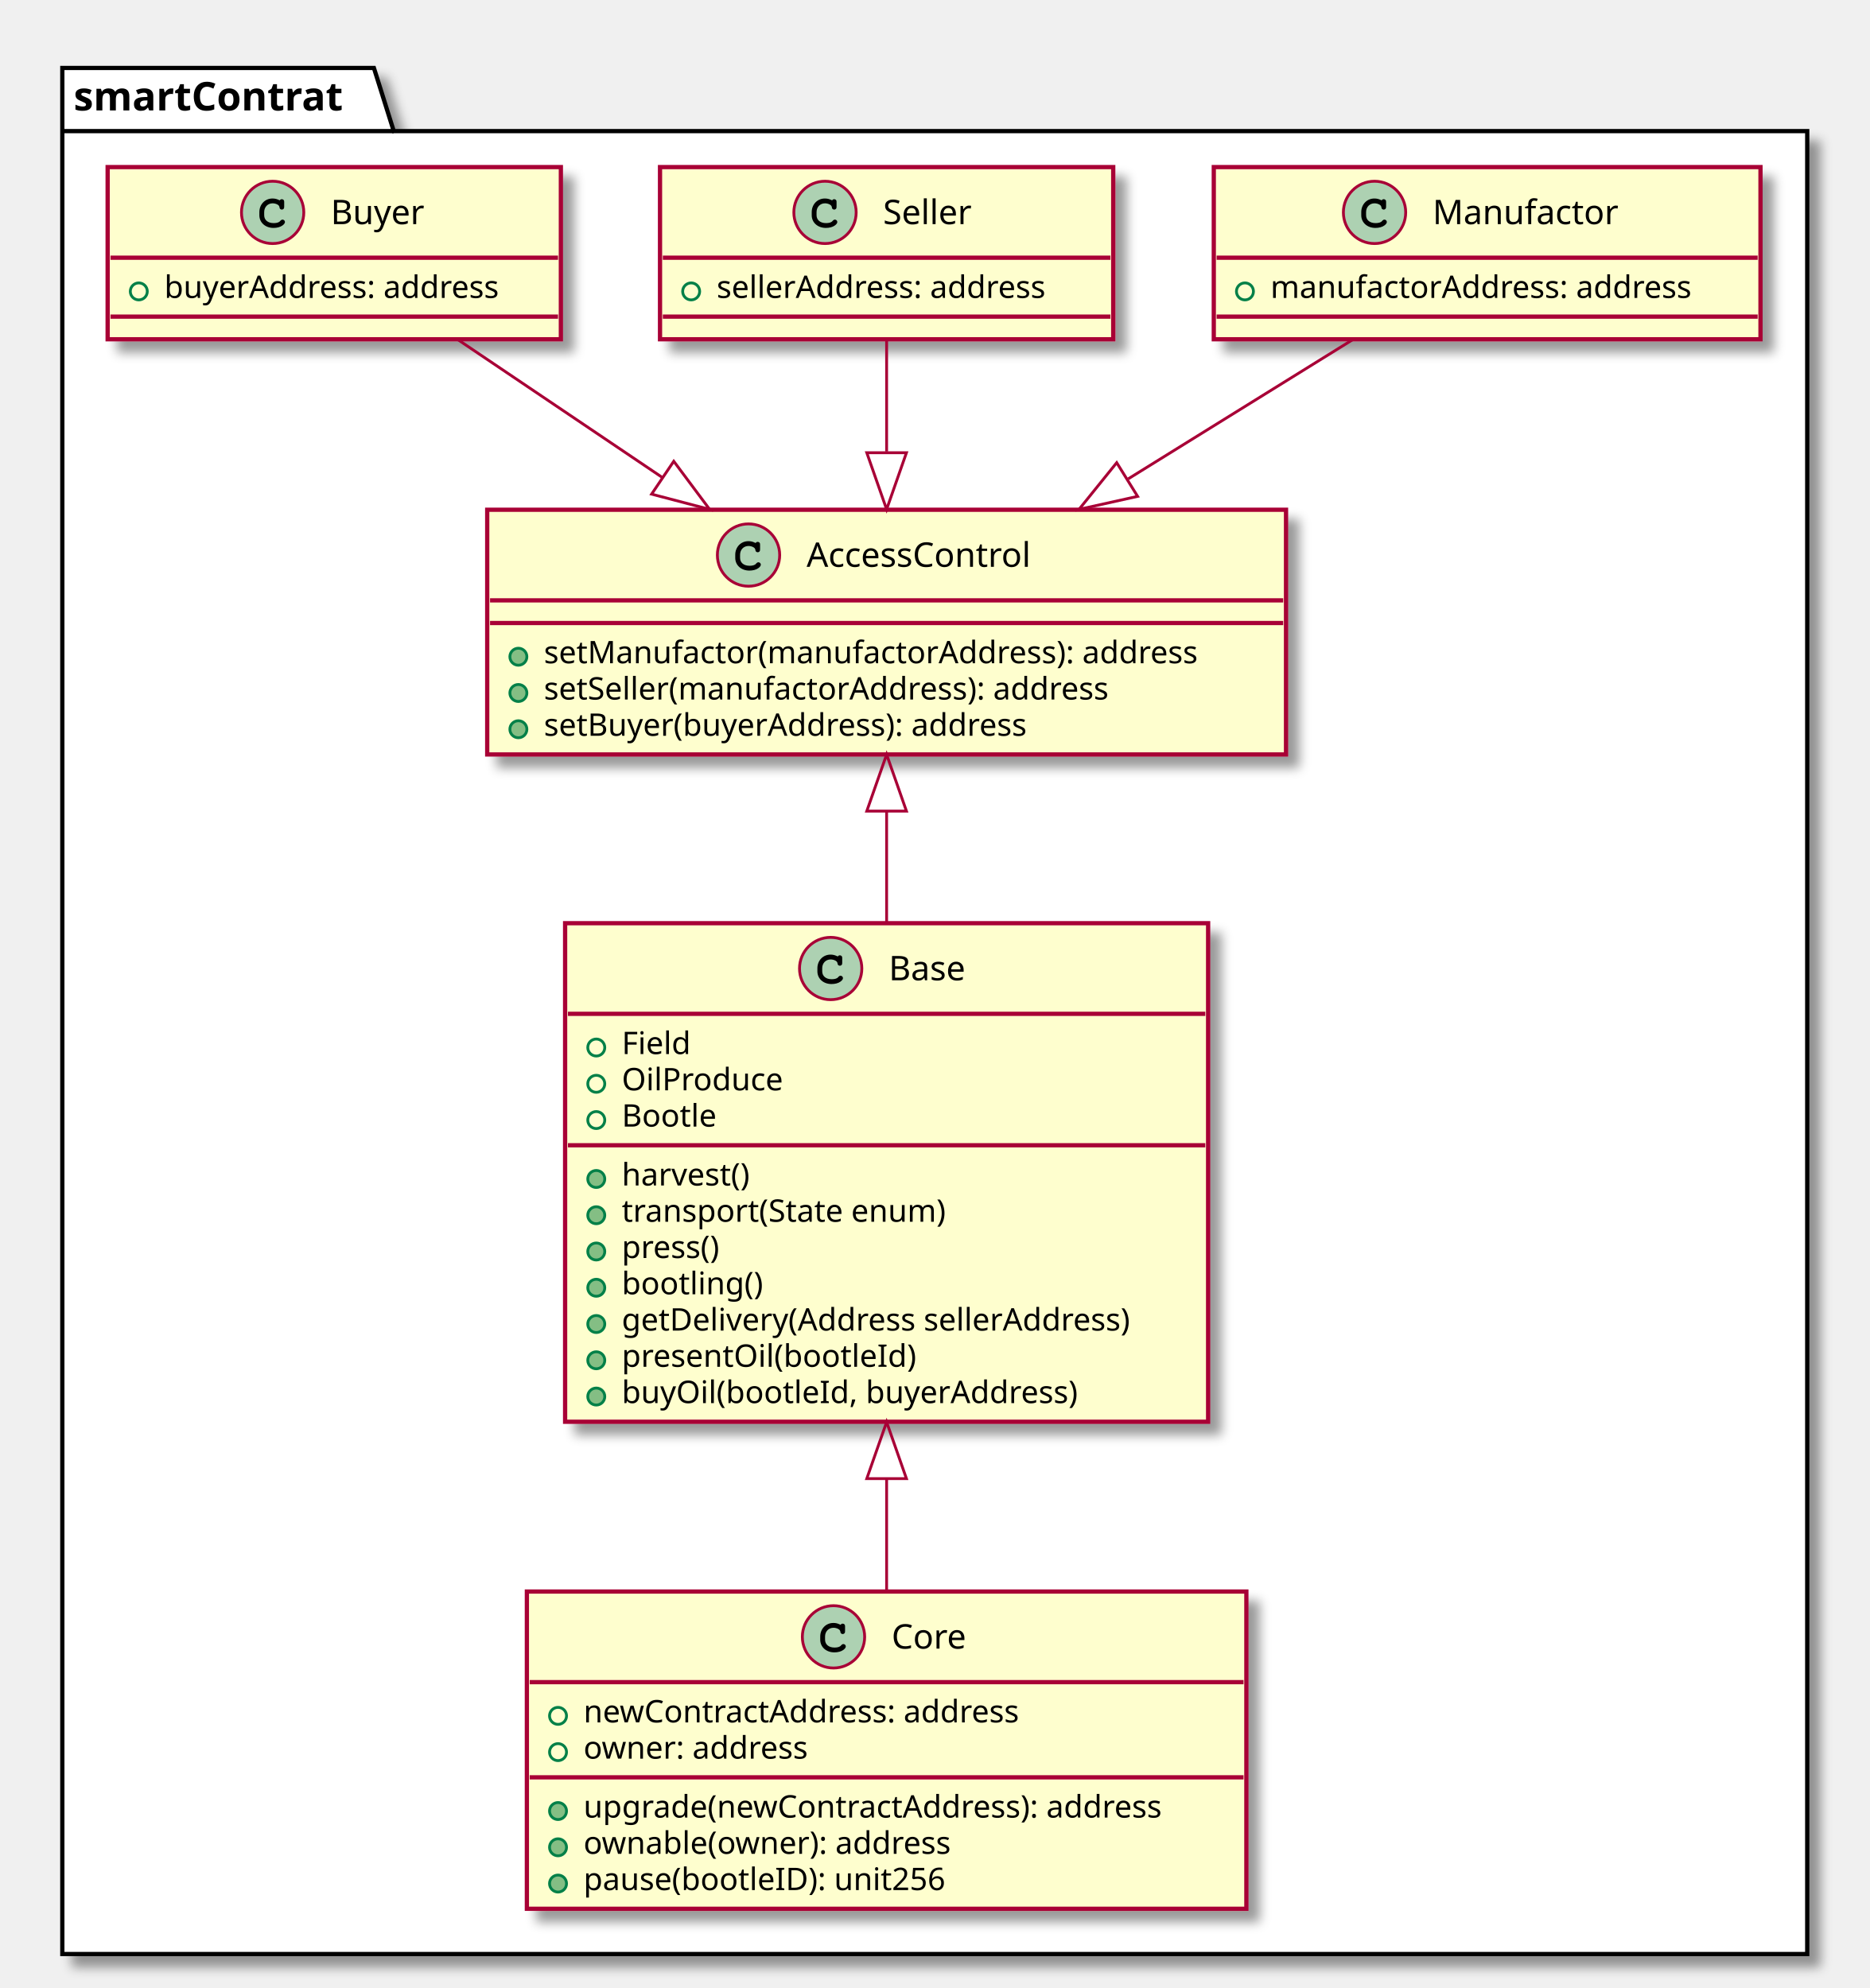
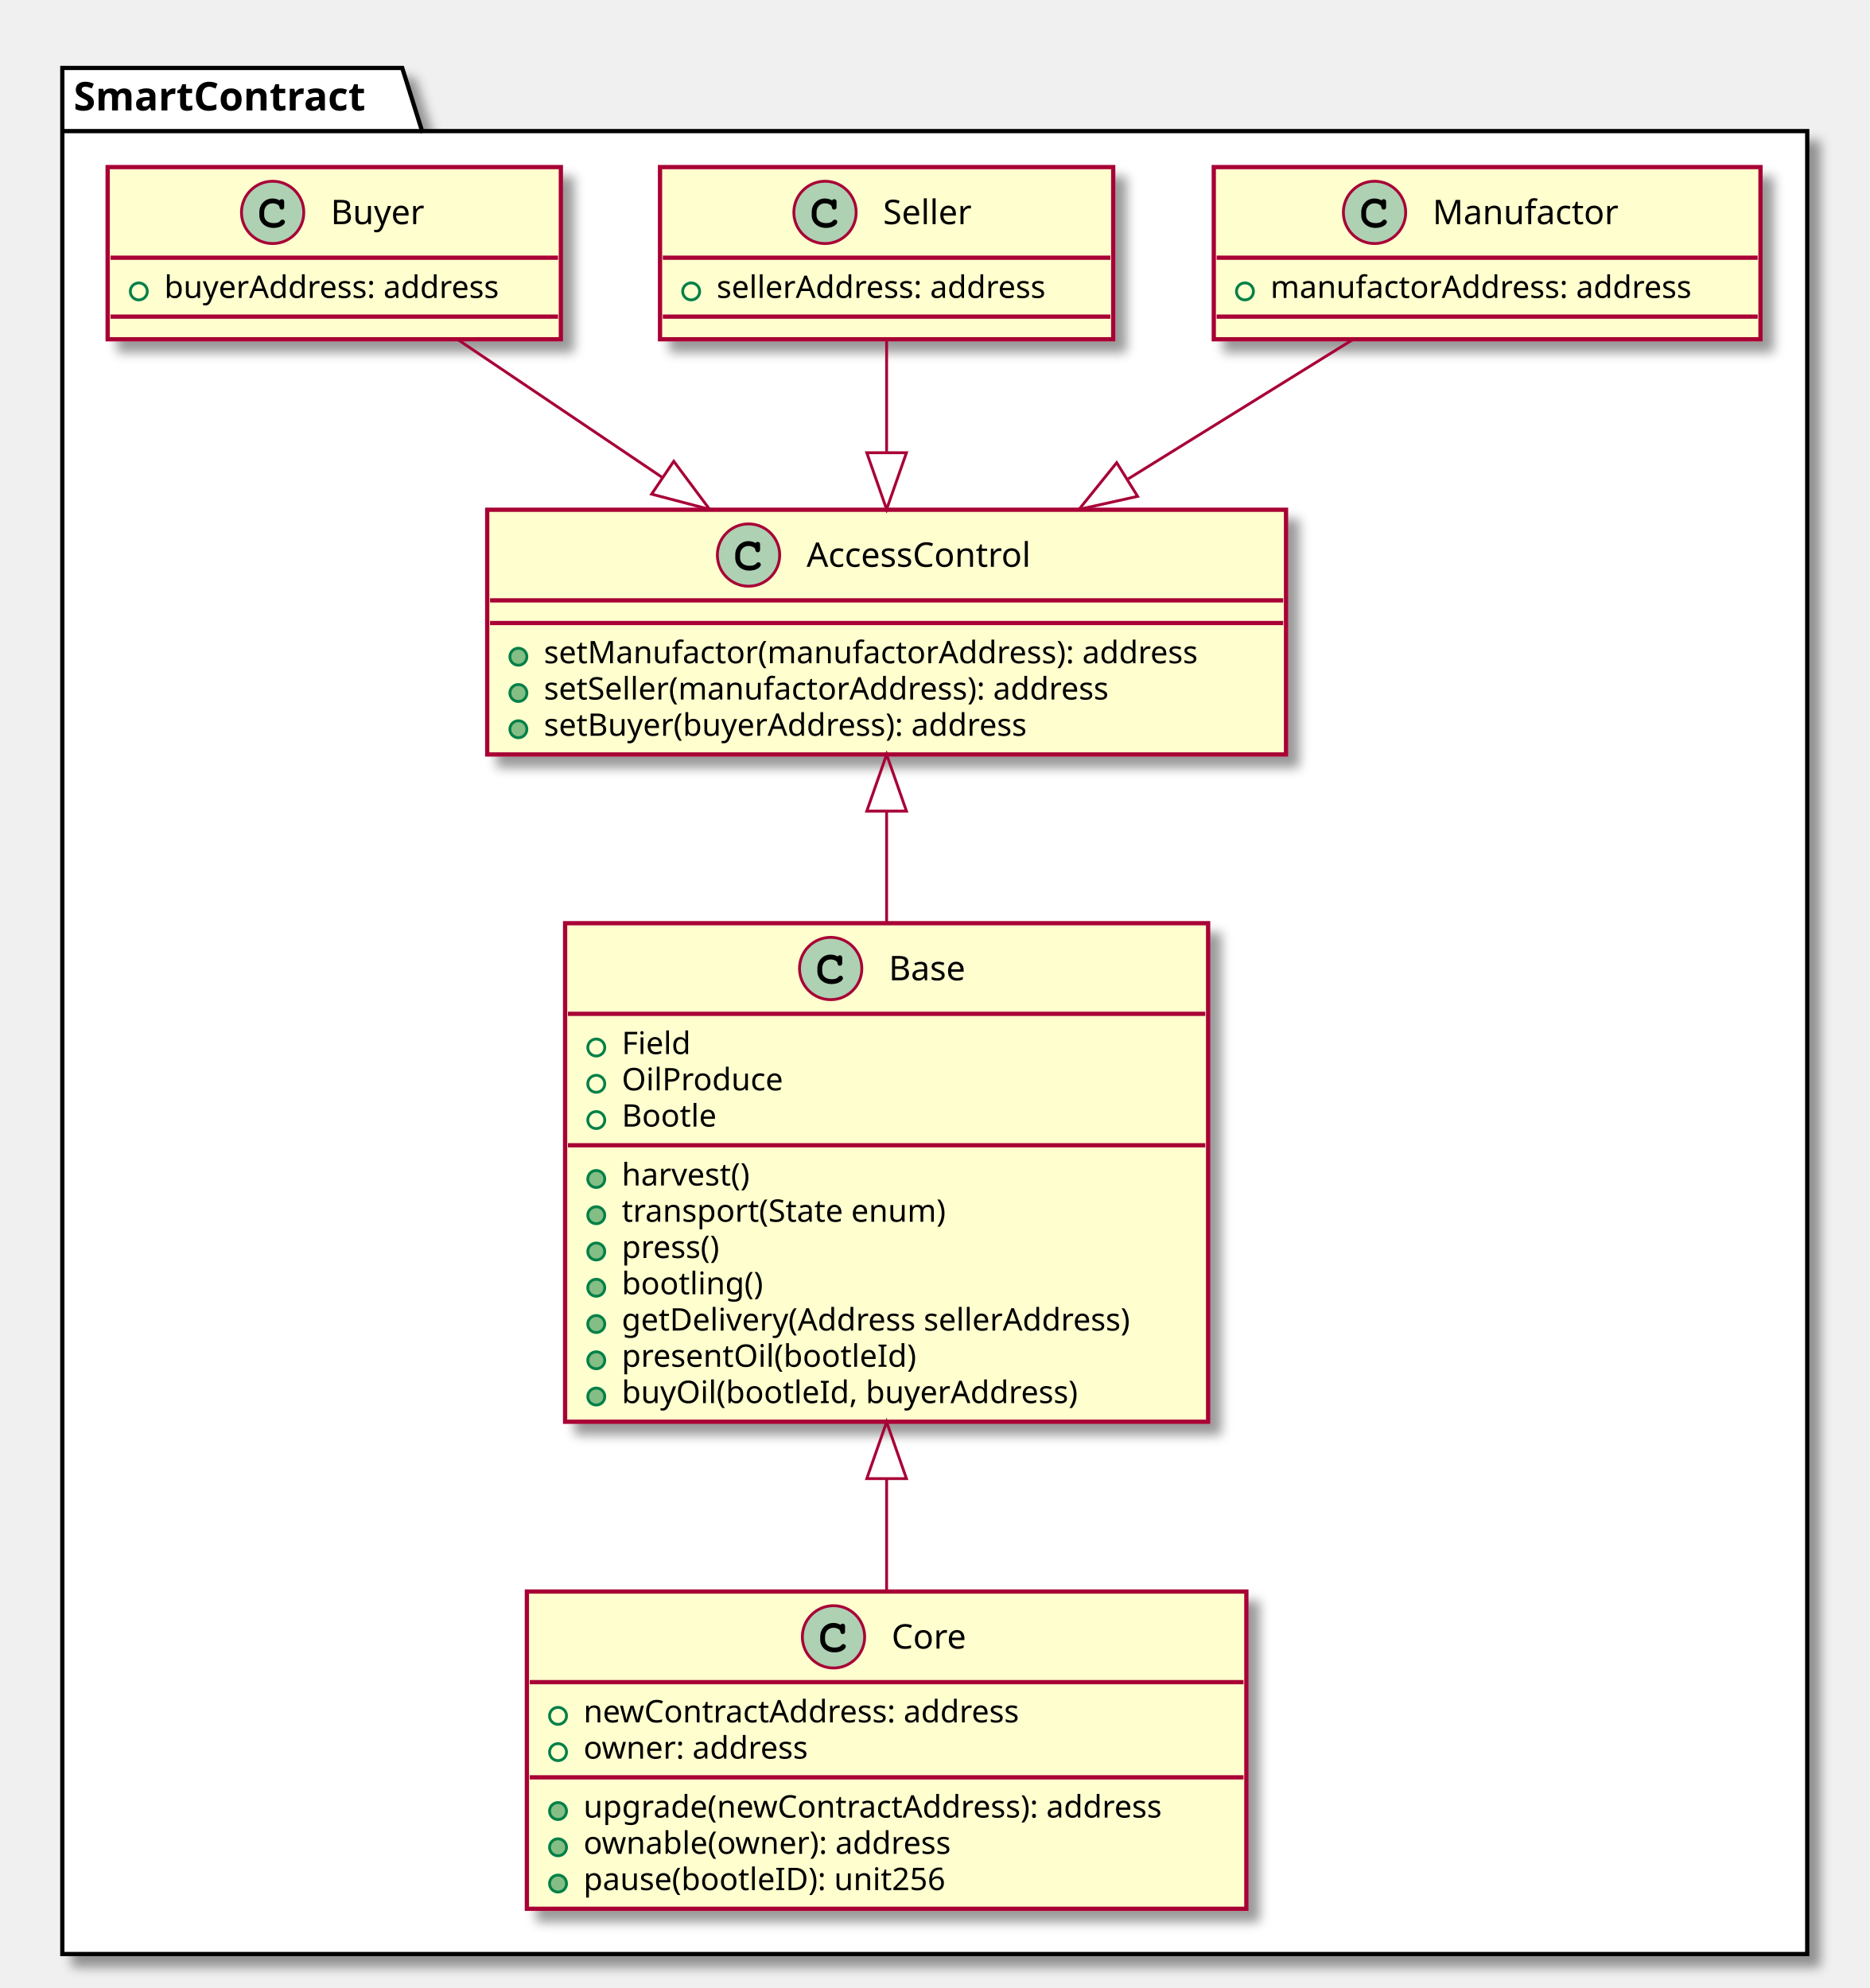
<svg xmlns="http://www.w3.org/2000/svg" contentScriptType="application/ecmascript" contentStyleType="text/css" height="1404px" preserveAspectRatio="none" style="width:1320px;height:1404px;" version="1.1" viewBox="0 0 1320 1404" width="1320px" zoomAndPan="magnify">
  <defs>
-     <filter height="300%" id="fpypmlgp7aiou" width="300%" x="-1" y="-1">
+     <filter height="300%" id="f17dfxlaex07jb" width="300%" x="-1" y="-1">
      <feGaussianBlur result="blurOut" stdDeviation="4.0" />
      <feColorMatrix in="blurOut" result="blurOut2" type="matrix" values="0 0 0 0 0 0 0 0 0 0 0 0 0 0 0 0 0 0 .4 0" />
      <feOffset dx="8.0" dy="8.0" in="blurOut2" result="blurOut3" />
      <feBlend in="SourceGraphic" in2="blurOut3" mode="normal" />
    </filter>
  </defs>
  <g>
-     <polygon fill="#FFFFFF" filter="url(#fpypmlgp7aiou)" points="44,48,264,48,278,92.594,1276,92.594,1276,1380,44,1380,44,48" style="stroke: #000000; stroke-width: 3.0;" />
-     <line style="stroke: #000000; stroke-width: 3.0;" x1="44" x2="278" y1="92.594" y2="92.594" />
-     <text fill="#000000" font-family="sans-serif" font-size="28" font-weight="bold" lengthAdjust="spacingAndGlyphs" textLength="208" x="52" y="77.99">smartContrat</text>
-     <rect fill="#FEFECE" filter="url(#fpypmlgp7aiou)" height="224.047" id="Core" style="stroke: #A80036; stroke-width: 3.0;" width="508" x="372" y="1124" />
+     <polygon fill="#FFFFFF" filter="url(#f17dfxlaex07jb)" points="44,48,284,48,298,92.594,1276,92.594,1276,1380,44,1380,44,48" style="stroke: #000000; stroke-width: 3.0;" />
+     <line style="stroke: #000000; stroke-width: 3.0;" x1="44" x2="298" y1="92.594" y2="92.594" />
+     <text fill="#000000" font-family="sans-serif" font-size="28" font-weight="bold" lengthAdjust="spacingAndGlyphs" textLength="228" x="52" y="77.99">SmartContract</text>
+     <rect fill="#FEFECE" filter="url(#f17dfxlaex07jb)" height="224.047" id="Core" style="stroke: #A80036; stroke-width: 3.0;" width="508" x="372" y="1124" />
    <ellipse cx="588.5" cy="1156" fill="#ADD1B2" rx="22" ry="22" style="stroke: #A80036; stroke-width: 2.0;" />
    <path d="M593.188,1147.344 L593.531,1147.5 C593.969,1146.875 594.375,1146.688 594.969,1146.688 C595.562,1146.688 596.125,1146.969 596.438,1147.5 C596.625,1147.812 596.656,1148.062 596.656,1148.938 L596.656,1151.781 C596.656,1152.625 596.594,1153 596.375,1153.312 C596.031,1153.75 595.5,1154.031 594.969,1154.031 C594.531,1154.031 594.062,1153.812 593.781,1153.531 C593.5,1153.281 593.438,1153.031 593.312,1152.219 C593.125,1151.406 592.781,1150.969 591.812,1150.406 C590.875,1149.906 589.656,1149.594 588.5,1149.594 C585.031,1149.594 582.531,1152.219 582.531,1155.781 L582.531,1157.969 C582.531,1161.375 585.125,1163.562 589.219,1163.562 C590.75,1163.562 592.125,1163.312 592.969,1162.781 C593.344,1162.594 593.344,1162.594 594.25,1161.625 C594.625,1161.25 595.031,1161.094 595.469,1161.094 C596.406,1161.094 597.188,1161.875 597.188,1162.781 C597.188,1163.562 596.531,1164.469 595.375,1165.281 C593.875,1166.375 591.562,1166.969 589.125,1166.969 C583.344,1166.969 579.125,1163.188 579.125,1158.031 L579.125,1155.781 C579.125,1150.344 583.125,1146.188 588.375,1146.188 C590.125,1146.188 591.312,1146.469 593.188,1147.344 Z " />
    <text fill="#000000" font-family="sans-serif" font-size="24" lengthAdjust="spacingAndGlyphs" textLength="58" x="629.5" y="1164.309">Core</text>
    <line style="stroke: #A80036; stroke-width: 3.0;" x1="374" x2="878" y1="1188" y2="1188" />
    <ellipse cx="394" cy="1211.805" fill="none" rx="6" ry="6" style="stroke: #038048; stroke-width: 2.0;" />
    <text fill="#000000" font-family="sans-serif" font-size="22" lengthAdjust="spacingAndGlyphs" textLength="346" x="412" y="1216.421">newContractAddress: address</text>
    <ellipse cx="394" cy="1237.414" fill="none" rx="6" ry="6" style="stroke: #038048; stroke-width: 2.0;" />
    <text fill="#000000" font-family="sans-serif" font-size="22" lengthAdjust="spacingAndGlyphs" textLength="180" x="412" y="1242.03">owner: address</text>
    <line style="stroke: #A80036; stroke-width: 3.0;" x1="374" x2="878" y1="1255.219" y2="1255.219" />
    <ellipse cx="394" cy="1279.023" fill="#84BE84" rx="6" ry="6" style="stroke: #038048; stroke-width: 2.0;" />
    <text fill="#000000" font-family="sans-serif" font-size="22" lengthAdjust="spacingAndGlyphs" textLength="456" x="412" y="1283.64">upgrade(newContractAddress): address</text>
    <ellipse cx="394" cy="1304.633" fill="#84BE84" rx="6" ry="6" style="stroke: #038048; stroke-width: 2.0;" />
    <text fill="#000000" font-family="sans-serif" font-size="22" lengthAdjust="spacingAndGlyphs" textLength="290" x="412" y="1309.249">ownable(owner): address</text>
    <ellipse cx="394" cy="1330.242" fill="#84BE84" rx="6" ry="6" style="stroke: #038048; stroke-width: 2.0;" />
    <text fill="#000000" font-family="sans-serif" font-size="22" lengthAdjust="spacingAndGlyphs" textLength="278" x="412" y="1334.858">pause(bootleID): unit256</text>
-     <rect fill="#FEFECE" filter="url(#fpypmlgp7aiou)" height="352.094" id="Base" style="stroke: #A80036; stroke-width: 3.0;" width="454" x="399" y="652" />
+     <rect fill="#FEFECE" filter="url(#f17dfxlaex07jb)" height="352.094" id="Base" style="stroke: #A80036; stroke-width: 3.0;" width="454" x="399" y="652" />
    <ellipse cx="586.5" cy="684" fill="#ADD1B2" rx="22" ry="22" style="stroke: #A80036; stroke-width: 2.0;" />
    <path d="M591.188,675.344 L591.531,675.5 C591.969,674.875 592.375,674.688 592.969,674.688 C593.562,674.688 594.125,674.969 594.438,675.5 C594.625,675.812 594.656,676.062 594.656,676.938 L594.656,679.781 C594.656,680.625 594.594,681 594.375,681.312 C594.031,681.75 593.5,682.031 592.969,682.031 C592.531,682.031 592.062,681.812 591.781,681.531 C591.5,681.281 591.438,681.031 591.312,680.219 C591.125,679.406 590.781,678.969 589.812,678.406 C588.875,677.906 587.656,677.594 586.5,677.594 C583.031,677.594 580.531,680.219 580.531,683.781 L580.531,685.969 C580.531,689.375 583.125,691.562 587.219,691.562 C588.75,691.562 590.125,691.312 590.969,690.781 C591.344,690.594 591.344,690.594 592.25,689.625 C592.625,689.25 593.031,689.094 593.469,689.094 C594.406,689.094 595.188,689.875 595.188,690.781 C595.188,691.562 594.531,692.469 593.375,693.281 C591.875,694.375 589.562,694.969 587.125,694.969 C581.344,694.969 577.125,691.188 577.125,686.031 L577.125,683.781 C577.125,678.344 581.125,674.188 586.375,674.188 C588.125,674.188 589.312,674.469 591.188,675.344 Z " />
    <text fill="#000000" font-family="sans-serif" font-size="24" lengthAdjust="spacingAndGlyphs" textLength="62" x="627.5" y="692.309">Base</text>
    <line style="stroke: #A80036; stroke-width: 3.0;" x1="401" x2="851" y1="716" y2="716" />
    <ellipse cx="421" cy="739.805" fill="none" rx="6" ry="6" style="stroke: #038048; stroke-width: 2.0;" />
    <text fill="#000000" font-family="sans-serif" font-size="22" lengthAdjust="spacingAndGlyphs" textLength="52" x="439" y="744.421">Field</text>
    <ellipse cx="421" cy="765.414" fill="none" rx="6" ry="6" style="stroke: #038048; stroke-width: 2.0;" />
    <text fill="#000000" font-family="sans-serif" font-size="22" lengthAdjust="spacingAndGlyphs" textLength="122" x="439" y="770.03">OilProduce</text>
    <ellipse cx="421" cy="791.023" fill="none" rx="6" ry="6" style="stroke: #038048; stroke-width: 2.0;" />
    <text fill="#000000" font-family="sans-serif" font-size="22" lengthAdjust="spacingAndGlyphs" textLength="72" x="439" y="795.64">Bootle</text>
    <line style="stroke: #A80036; stroke-width: 3.0;" x1="401" x2="851" y1="808.828" y2="808.828" />
    <ellipse cx="421" cy="832.633" fill="#84BE84" rx="6" ry="6" style="stroke: #038048; stroke-width: 2.0;" />
    <text fill="#000000" font-family="sans-serif" font-size="22" lengthAdjust="spacingAndGlyphs" textLength="102" x="439" y="837.249">harvest()</text>
    <ellipse cx="421" cy="858.242" fill="#84BE84" rx="6" ry="6" style="stroke: #038048; stroke-width: 2.0;" />
    <text fill="#000000" font-family="sans-serif" font-size="22" lengthAdjust="spacingAndGlyphs" textLength="254" x="439" y="862.858">transport(State enum)</text>
    <ellipse cx="421" cy="883.852" fill="#84BE84" rx="6" ry="6" style="stroke: #038048; stroke-width: 2.0;" />
    <text fill="#000000" font-family="sans-serif" font-size="22" lengthAdjust="spacingAndGlyphs" textLength="82" x="439" y="888.468">press()</text>
    <ellipse cx="421" cy="909.461" fill="#84BE84" rx="6" ry="6" style="stroke: #038048; stroke-width: 2.0;" />
    <text fill="#000000" font-family="sans-serif" font-size="22" lengthAdjust="spacingAndGlyphs" textLength="106" x="439" y="914.077">bootling()</text>
    <ellipse cx="421" cy="935.07" fill="#84BE84" rx="6" ry="6" style="stroke: #038048; stroke-width: 2.0;" />
    <text fill="#000000" font-family="sans-serif" font-size="22" lengthAdjust="spacingAndGlyphs" textLength="402" x="439" y="939.687">getDelivery(Address sellerAddress)</text>
    <ellipse cx="421" cy="960.68" fill="#84BE84" rx="6" ry="6" style="stroke: #038048; stroke-width: 2.0;" />
    <text fill="#000000" font-family="sans-serif" font-size="22" lengthAdjust="spacingAndGlyphs" textLength="224" x="439" y="965.296">presentOil(bootleId)</text>
    <ellipse cx="421" cy="986.289" fill="#84BE84" rx="6" ry="6" style="stroke: #038048; stroke-width: 2.0;" />
    <text fill="#000000" font-family="sans-serif" font-size="22" lengthAdjust="spacingAndGlyphs" textLength="350" x="439" y="990.905">buyOil(bootleId, buyerAddress)</text>
-     <rect fill="#FEFECE" filter="url(#fpypmlgp7aiou)" height="172.828" id="AccessControl" style="stroke: #A80036; stroke-width: 3.0;" width="564" x="344" y="360" />
+     <rect fill="#FEFECE" filter="url(#f17dfxlaex07jb)" height="172.828" id="AccessControl" style="stroke: #A80036; stroke-width: 3.0;" width="564" x="344" y="360" />
    <ellipse cx="528.5" cy="392" fill="#ADD1B2" rx="22" ry="22" style="stroke: #A80036; stroke-width: 2.0;" />
    <path d="M533.188,383.344 L533.531,383.5 C533.969,382.875 534.375,382.688 534.969,382.688 C535.562,382.688 536.125,382.969 536.438,383.5 C536.625,383.812 536.656,384.062 536.656,384.938 L536.656,387.781 C536.656,388.625 536.594,389 536.375,389.312 C536.031,389.75 535.5,390.031 534.969,390.031 C534.531,390.031 534.062,389.812 533.781,389.531 C533.5,389.281 533.438,389.031 533.312,388.219 C533.125,387.406 532.781,386.969 531.812,386.406 C530.875,385.906 529.656,385.594 528.5,385.594 C525.031,385.594 522.531,388.219 522.531,391.781 L522.531,393.969 C522.531,397.375 525.125,399.562 529.219,399.562 C530.75,399.562 532.125,399.312 532.969,398.781 C533.344,398.594 533.344,398.594 534.25,397.625 C534.625,397.25 535.031,397.094 535.469,397.094 C536.406,397.094 537.188,397.875 537.188,398.781 C537.188,399.562 536.531,400.469 535.375,401.281 C533.875,402.375 531.562,402.969 529.125,402.969 C523.344,402.969 519.125,399.188 519.125,394.031 L519.125,391.781 C519.125,386.344 523.125,382.188 528.375,382.188 C530.125,382.188 531.312,382.469 533.188,383.344 Z " />
    <text fill="#000000" font-family="sans-serif" font-size="24" lengthAdjust="spacingAndGlyphs" textLength="178" x="569.5" y="400.309">AccessControl</text>
    <line style="stroke: #A80036; stroke-width: 3.0;" x1="346" x2="906" y1="424" y2="424" />
    <line style="stroke: #A80036; stroke-width: 3.0;" x1="346" x2="906" y1="440" y2="440" />
    <ellipse cx="366" cy="463.805" fill="#84BE84" rx="6" ry="6" style="stroke: #038048; stroke-width: 2.0;" />
    <text fill="#000000" font-family="sans-serif" font-size="22" lengthAdjust="spacingAndGlyphs" textLength="512" x="384" y="468.421">setManufactor(manufactorAddress): address</text>
    <ellipse cx="366" cy="489.414" fill="#84BE84" rx="6" ry="6" style="stroke: #038048; stroke-width: 2.0;" />
    <text fill="#000000" font-family="sans-serif" font-size="22" lengthAdjust="spacingAndGlyphs" textLength="452" x="384" y="494.03">setSeller(manufactorAddress): address</text>
    <ellipse cx="366" cy="515.023" fill="#84BE84" rx="6" ry="6" style="stroke: #038048; stroke-width: 2.0;" />
    <text fill="#000000" font-family="sans-serif" font-size="22" lengthAdjust="spacingAndGlyphs" textLength="386" x="384" y="519.64">setBuyer(buyerAddress): address</text>
-     <rect fill="#FEFECE" filter="url(#fpypmlgp7aiou)" height="121.609" id="Manufactor" style="stroke: #A80036; stroke-width: 3.0;" width="386" x="857" y="118" />
+     <rect fill="#FEFECE" filter="url(#f17dfxlaex07jb)" height="121.609" id="Manufactor" style="stroke: #A80036; stroke-width: 3.0;" width="386" x="857" y="118" />
    <ellipse cx="970.5" cy="150" fill="#ADD1B2" rx="22" ry="22" style="stroke: #A80036; stroke-width: 2.0;" />
    <path d="M975.188,141.344 L975.531,141.5 C975.969,140.875 976.375,140.688 976.969,140.688 C977.562,140.688 978.125,140.969 978.438,141.5 C978.625,141.812 978.656,142.062 978.656,142.938 L978.656,145.781 C978.656,146.625 978.594,147 978.375,147.312 C978.031,147.75 977.5,148.031 976.969,148.031 C976.531,148.031 976.062,147.812 975.781,147.531 C975.5,147.281 975.438,147.031 975.312,146.219 C975.125,145.406 974.781,144.969 973.812,144.406 C972.875,143.906 971.656,143.594 970.5,143.594 C967.031,143.594 964.531,146.219 964.531,149.781 L964.531,151.969 C964.531,155.375 967.125,157.562 971.219,157.562 C972.75,157.562 974.125,157.312 974.969,156.781 C975.344,156.594 975.344,156.594 976.25,155.625 C976.625,155.25 977.031,155.094 977.469,155.094 C978.406,155.094 979.188,155.875 979.188,156.781 C979.188,157.562 978.531,158.469 977.375,159.281 C975.875,160.375 973.562,160.969 971.125,160.969 C965.344,160.969 961.125,157.188 961.125,152.031 L961.125,149.781 C961.125,144.344 965.125,140.188 970.375,140.188 C972.125,140.188 973.312,140.469 975.188,141.344 Z " />
    <text fill="#000000" font-family="sans-serif" font-size="24" lengthAdjust="spacingAndGlyphs" textLength="142" x="1011.5" y="158.309">Manufactor</text>
    <line style="stroke: #A80036; stroke-width: 3.0;" x1="859" x2="1241" y1="182" y2="182" />
    <ellipse cx="879" cy="205.805" fill="none" rx="6" ry="6" style="stroke: #038048; stroke-width: 2.0;" />
    <text fill="#000000" font-family="sans-serif" font-size="22" lengthAdjust="spacingAndGlyphs" textLength="334" x="897" y="210.421">manufactorAddress: address</text>
    <line style="stroke: #A80036; stroke-width: 3.0;" x1="859" x2="1241" y1="223.609" y2="223.609" />
-     <rect fill="#FEFECE" filter="url(#fpypmlgp7aiou)" height="121.609" id="Seller" style="stroke: #A80036; stroke-width: 3.0;" width="320" x="466" y="118" />
+     <rect fill="#FEFECE" filter="url(#f17dfxlaex07jb)" height="121.609" id="Seller" style="stroke: #A80036; stroke-width: 3.0;" width="320" x="466" y="118" />
    <ellipse cx="582.5" cy="150" fill="#ADD1B2" rx="22" ry="22" style="stroke: #A80036; stroke-width: 2.0;" />
    <path d="M587.188,141.344 L587.531,141.5 C587.969,140.875 588.375,140.688 588.969,140.688 C589.562,140.688 590.125,140.969 590.438,141.5 C590.625,141.812 590.656,142.062 590.656,142.938 L590.656,145.781 C590.656,146.625 590.594,147 590.375,147.312 C590.031,147.75 589.5,148.031 588.969,148.031 C588.531,148.031 588.062,147.812 587.781,147.531 C587.5,147.281 587.438,147.031 587.312,146.219 C587.125,145.406 586.781,144.969 585.812,144.406 C584.875,143.906 583.656,143.594 582.5,143.594 C579.031,143.594 576.531,146.219 576.531,149.781 L576.531,151.969 C576.531,155.375 579.125,157.562 583.219,157.562 C584.75,157.562 586.125,157.312 586.969,156.781 C587.344,156.594 587.344,156.594 588.25,155.625 C588.625,155.25 589.031,155.094 589.469,155.094 C590.406,155.094 591.188,155.875 591.188,156.781 C591.188,157.562 590.531,158.469 589.375,159.281 C587.875,160.375 585.562,160.969 583.125,160.969 C577.344,160.969 573.125,157.188 573.125,152.031 L573.125,149.781 C573.125,144.344 577.125,140.188 582.375,140.188 C584.125,140.188 585.312,140.469 587.188,141.344 Z " />
    <text fill="#000000" font-family="sans-serif" font-size="24" lengthAdjust="spacingAndGlyphs" textLength="70" x="623.5" y="158.309">Seller</text>
    <line style="stroke: #A80036; stroke-width: 3.0;" x1="468" x2="784" y1="182" y2="182" />
    <ellipse cx="488" cy="205.805" fill="none" rx="6" ry="6" style="stroke: #038048; stroke-width: 2.0;" />
    <text fill="#000000" font-family="sans-serif" font-size="22" lengthAdjust="spacingAndGlyphs" textLength="268" x="506" y="210.421">sellerAddress: address</text>
    <line style="stroke: #A80036; stroke-width: 3.0;" x1="468" x2="784" y1="223.609" y2="223.609" />
-     <rect fill="#FEFECE" filter="url(#fpypmlgp7aiou)" height="121.609" id="Buyer" style="stroke: #A80036; stroke-width: 3.0;" width="320" x="76" y="118" />
+     <rect fill="#FEFECE" filter="url(#f17dfxlaex07jb)" height="121.609" id="Buyer" style="stroke: #A80036; stroke-width: 3.0;" width="320" x="76" y="118" />
    <ellipse cx="192.5" cy="150" fill="#ADD1B2" rx="22" ry="22" style="stroke: #A80036; stroke-width: 2.0;" />
    <path d="M197.188,141.344 L197.531,141.5 C197.969,140.875 198.375,140.688 198.969,140.688 C199.562,140.688 200.125,140.969 200.438,141.5 C200.625,141.812 200.656,142.062 200.656,142.938 L200.656,145.781 C200.656,146.625 200.594,147 200.375,147.312 C200.031,147.75 199.5,148.031 198.969,148.031 C198.531,148.031 198.062,147.812 197.781,147.531 C197.5,147.281 197.438,147.031 197.312,146.219 C197.125,145.406 196.781,144.969 195.812,144.406 C194.875,143.906 193.656,143.594 192.5,143.594 C189.031,143.594 186.531,146.219 186.531,149.781 L186.531,151.969 C186.531,155.375 189.125,157.562 193.219,157.562 C194.75,157.562 196.125,157.312 196.969,156.781 C197.344,156.594 197.344,156.594 198.25,155.625 C198.625,155.25 199.031,155.094 199.469,155.094 C200.406,155.094 201.188,155.875 201.188,156.781 C201.188,157.562 200.531,158.469 199.375,159.281 C197.875,160.375 195.562,160.969 193.125,160.969 C187.344,160.969 183.125,157.188 183.125,152.031 L183.125,149.781 C183.125,144.344 187.125,140.188 192.375,140.188 C194.125,140.188 195.312,140.469 197.188,141.344 Z " />
    <text fill="#000000" font-family="sans-serif" font-size="24" lengthAdjust="spacingAndGlyphs" textLength="70" x="233.5" y="158.309">Buyer</text>
    <line style="stroke: #A80036; stroke-width: 3.0;" x1="78" x2="394" y1="182" y2="182" />
    <ellipse cx="98" cy="205.805" fill="none" rx="6" ry="6" style="stroke: #038048; stroke-width: 2.0;" />
    <text fill="#000000" font-family="sans-serif" font-size="22" lengthAdjust="spacingAndGlyphs" textLength="268" x="116" y="210.421">buyerAddress: address</text>
    <line style="stroke: #A80036; stroke-width: 3.0;" x1="78" x2="394" y1="223.609" y2="223.609" />
    <path d="M626,1044.46 C626,1071.908 626,1099.046 626,1123.84 " fill="none" id="Base-Core" style="stroke: #A80036; stroke-width: 2.0;" />
    <polygon fill="none" points="612,1044.264,626,1004.264,640,1044.264,612,1044.264" style="stroke: #A80036; stroke-width: 2.0;" />
    <path d="M626,573.204 C626,598.372 626,625.252 626,651.742 " fill="none" id="AccessControl-Base" style="stroke: #A80036; stroke-width: 2.0;" />
    <polygon fill="none" points="612,572.83,626,532.83,640,572.83,612,572.83" style="stroke: #A80036; stroke-width: 2.0;" />
    <path d="M954.846,240.022 C908.18,268.968 850.528,304.73 796.596,338.182 " fill="none" id="Manufactor-AccessControl" style="stroke: #A80036; stroke-width: 2.0;" />
    <polygon fill="none" points="803.216,350.55,761.844,359.738,788.456,326.756,803.216,350.55" style="stroke: #A80036; stroke-width: 2.0;" />
    <path d="M626,240.022 C626,263.456 626,291.354 626,318.878 " fill="none" id="Seller-AccessControl" style="stroke: #A80036; stroke-width: 2.0;" />
    <polygon fill="none" points="640,319.738,626,359.738,612,319.738,640,319.738" style="stroke: #A80036; stroke-width: 2.0;" />
    <path d="M323.524,240.022 C366.04,268.694 418.468,304.048 467.666,337.226 " fill="none" id="Buyer-AccessControl" style="stroke: #A80036; stroke-width: 2.0;" />
    <polygon fill="none" points="475.712,325.766,501.048,359.738,460.058,348.982,475.712,325.766" style="stroke: #A80036; stroke-width: 2.0;" />
  </g>
</svg>
